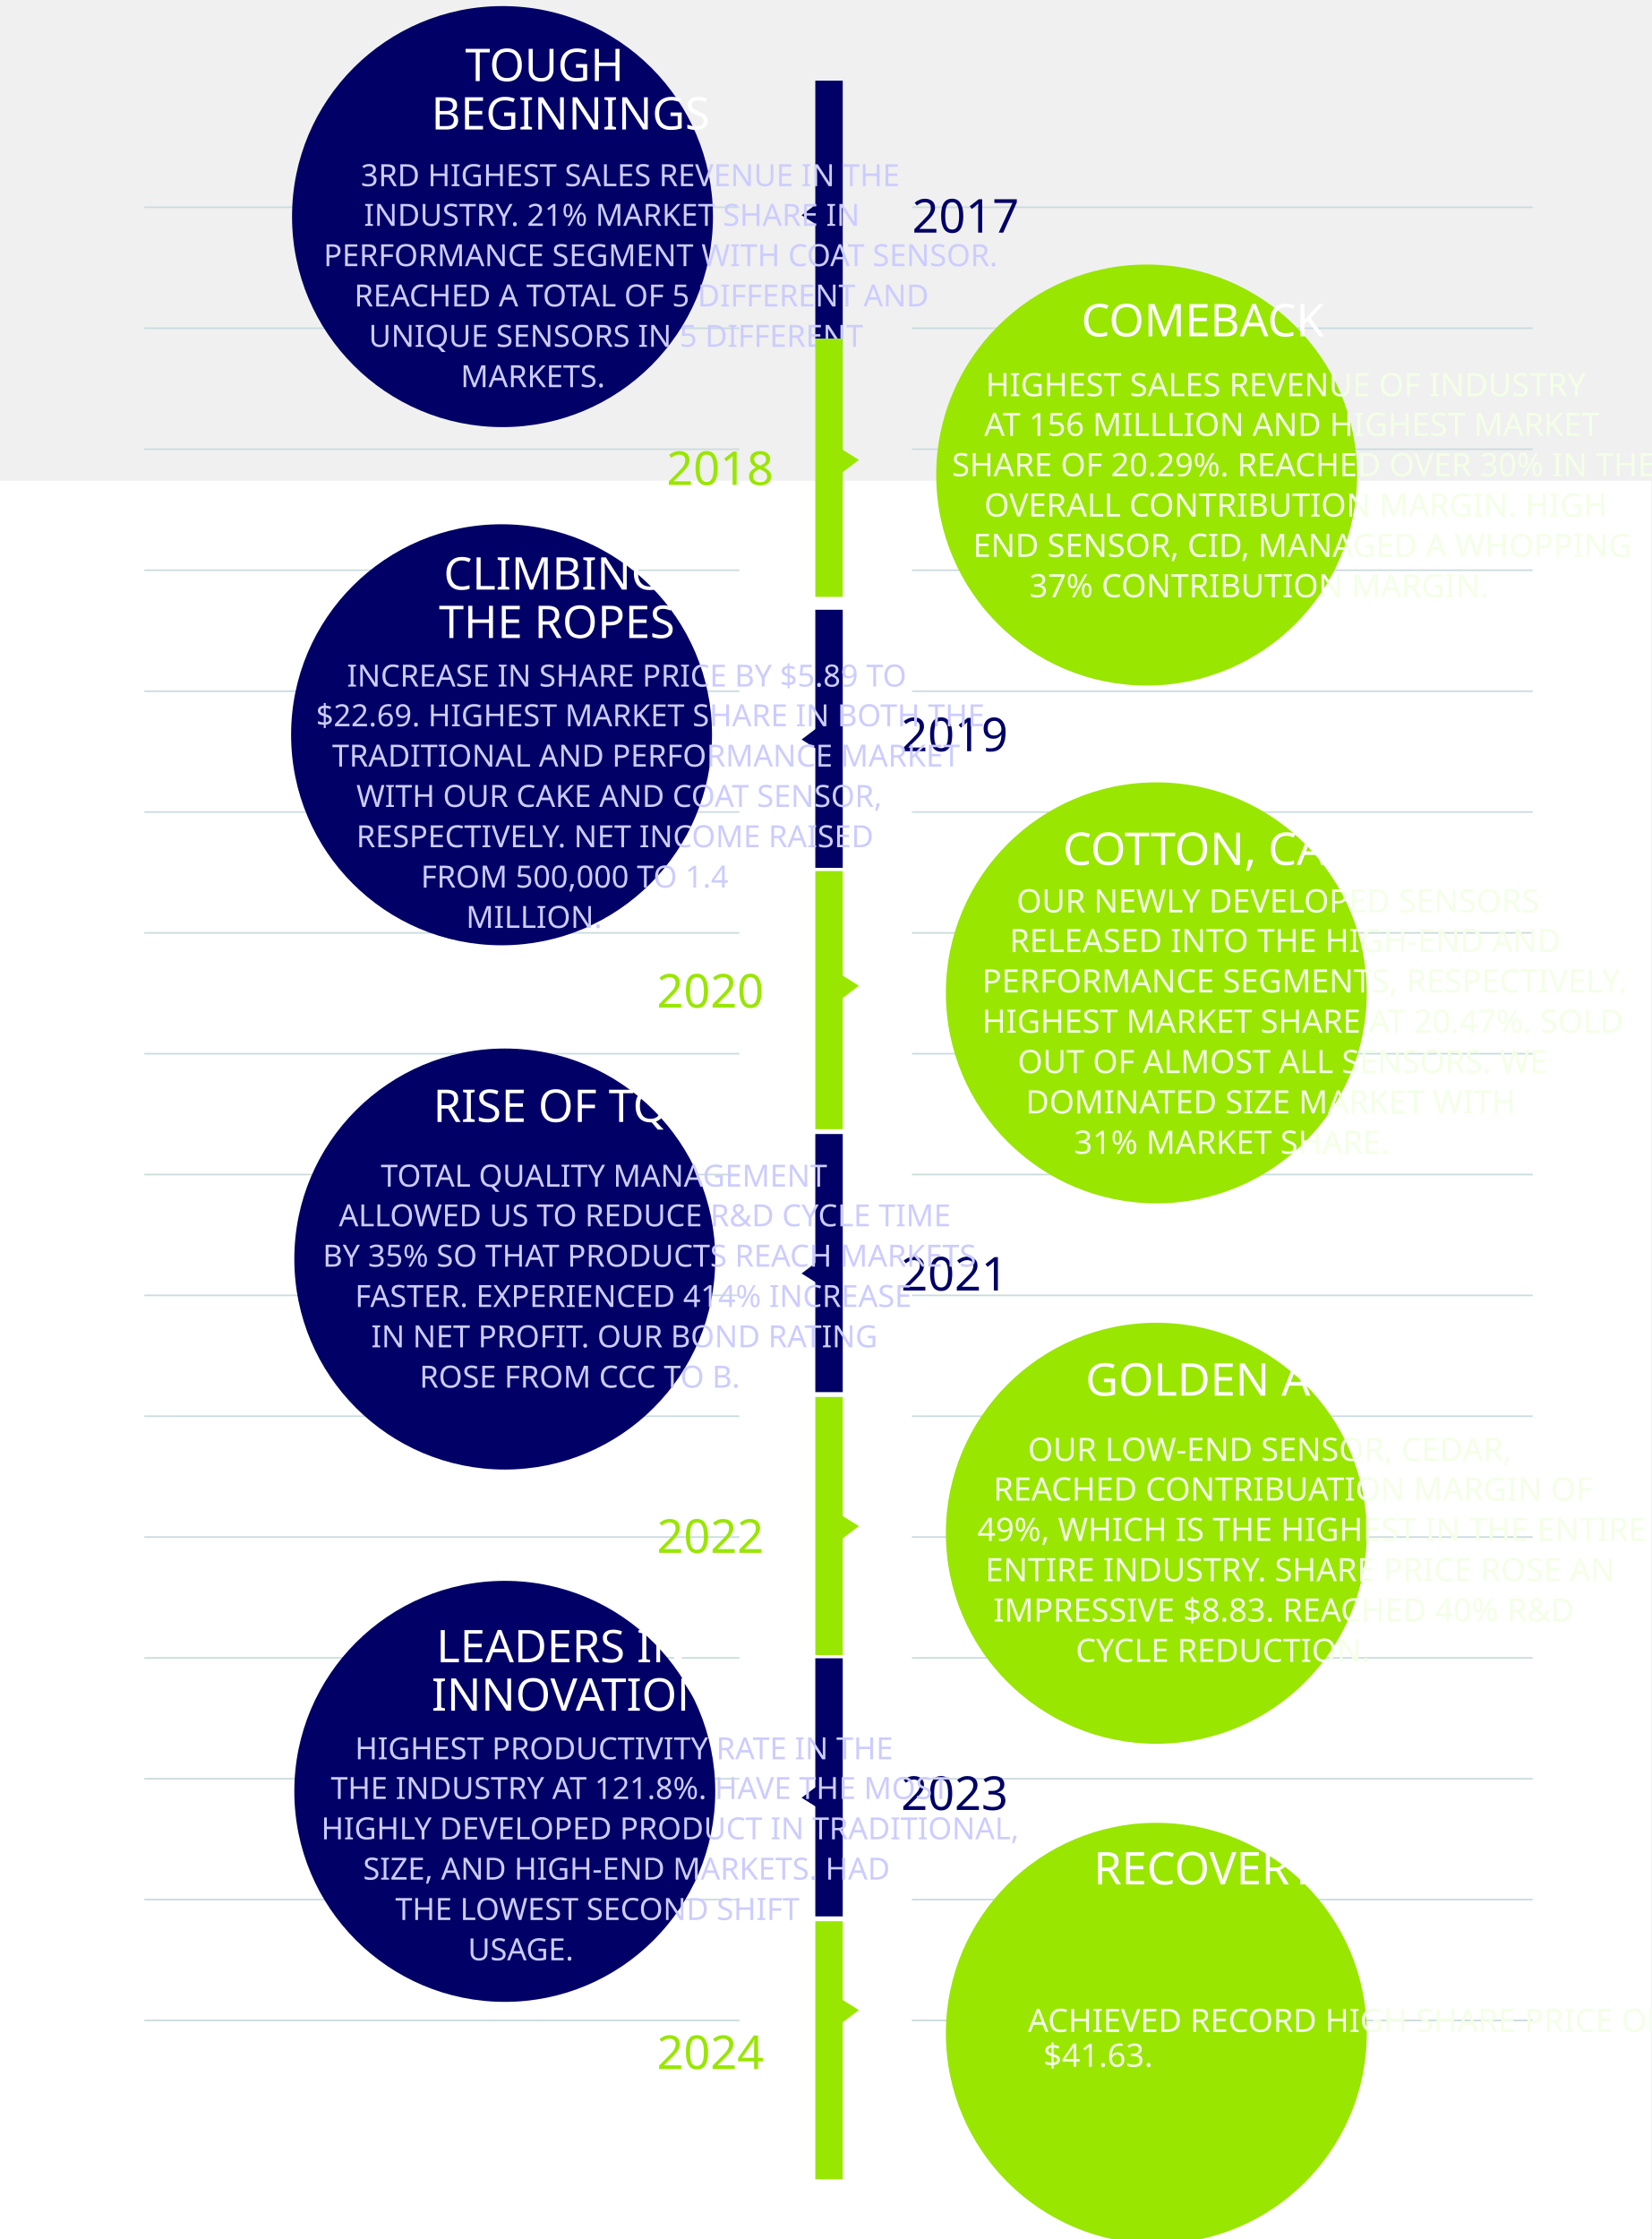
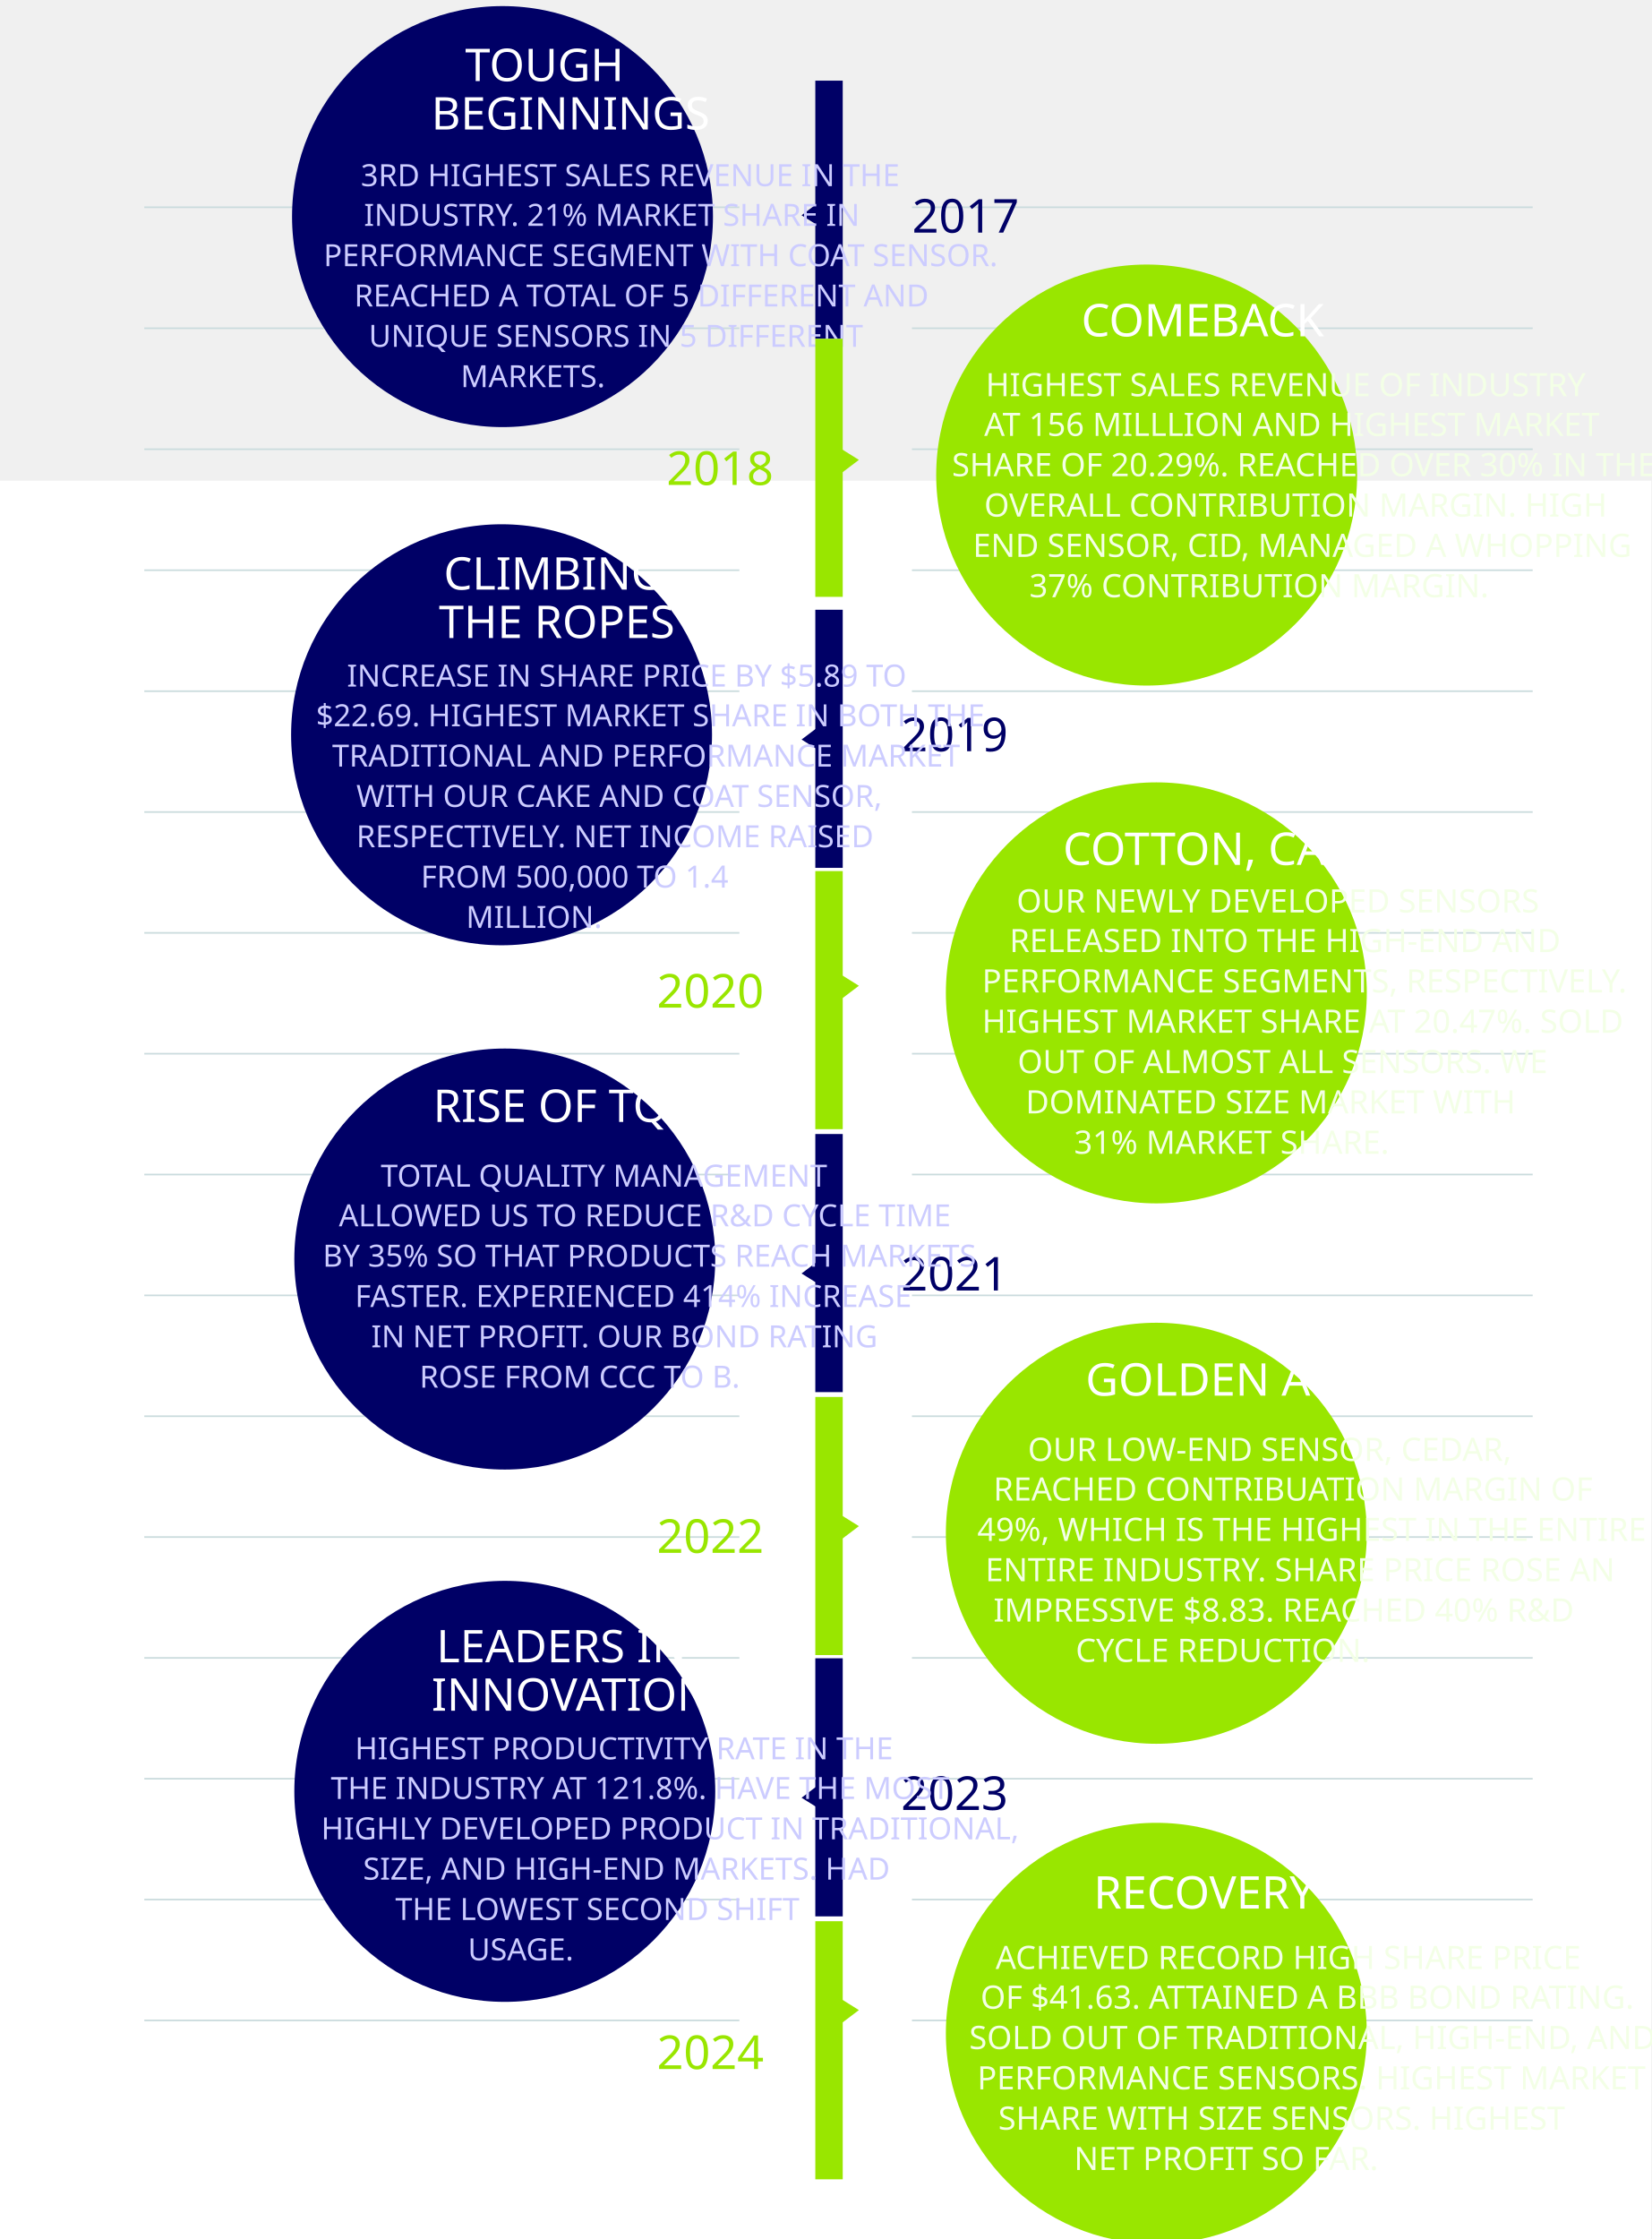
<svg xmlns="http://www.w3.org/2000/svg" version="1.1" id="InteractiveSVG" x="0px" y="0px" width="1024px" height="1388px" viewBox="0 0 1024 1388" enable-background="new 0 0 1024 1388" xml:space="preserve">
  <g id="background">
    <rect y="297.986" fill="#ffffff" width="1023.91" height="1090" />
    <g>
      <line fill="none" stroke="#CADBDD" stroke-miterlimit="10" x1="950.369" y1="1252.486" x2="565.455" y2="1252.486" />
      <line fill="none" stroke="#CADBDD" stroke-miterlimit="10" x1="950.369" y1="1177.577" x2="565.455" y2="1177.577" />
      <line fill="none" stroke="#CADBDD" stroke-miterlimit="10" x1="950.369" y1="1102.668" x2="565.455" y2="1102.668" />
      <line fill="none" stroke="#CADBDD" stroke-miterlimit="10" x1="950.369" y1="1027.758" x2="565.455" y2="1027.758" />
      <line fill="none" stroke="#CADBDD" stroke-miterlimit="10" x1="950.369" y1="952.85" x2="565.455" y2="952.85" />
      <line fill="none" stroke="#CADBDD" stroke-miterlimit="10" x1="950.369" y1="877.94" x2="565.455" y2="877.94" />
      <line fill="none" stroke="#CADBDD" stroke-miterlimit="10" x1="950.369" y1="803.031" x2="565.455" y2="803.031" />
      <line fill="none" stroke="#CADBDD" stroke-miterlimit="10" x1="950.369" y1="728.123" x2="565.455" y2="728.122" />
      <line fill="none" stroke="#CADBDD" stroke-miterlimit="10" x1="950.369" y1="653.214" x2="565.455" y2="653.214" />
      <line fill="none" stroke="#CADBDD" stroke-miterlimit="10" x1="950.369" y1="578.305" x2="565.455" y2="578.305" />
      <line fill="none" stroke="#CADBDD" stroke-miterlimit="10" x1="950.369" y1="503.396" x2="565.455" y2="503.396" />
      <line fill="none" stroke="#CADBDD" stroke-miterlimit="10" x1="950.369" y1="428.486" x2="565.455" y2="428.486" />
      <line fill="none" stroke="#CADBDD" stroke-miterlimit="10" x1="950.369" y1="353.486" x2="565.455" y2="353.486" />
      <line fill="none" stroke="#CADBDD" stroke-miterlimit="10" x1="950.369" y1="278.486" x2="565.455" y2="278.486" />
      <line fill="none" stroke="#CADBDD" stroke-miterlimit="10" x1="950.369" y1="203.486" x2="565.455" y2="203.486" />
      <line fill="none" stroke="#CADBDD" stroke-miterlimit="10" x1="950.369" y1="128.486" x2="565.455" y2="128.486" />
    </g>
    <g>
      <line fill="none" stroke="#CADBDD" stroke-miterlimit="10" x1="458.454" y1="1252.486" x2="89.467" y2="1252.486" />
      <line fill="none" stroke="#CADBDD" stroke-miterlimit="10" x1="458.454" y1="1177.577" x2="89.467" y2="1177.577" />
      <line fill="none" stroke="#CADBDD" stroke-miterlimit="10" x1="458.454" y1="1102.668" x2="89.467" y2="1102.668" />
      <line fill="none" stroke="#CADBDD" stroke-miterlimit="10" x1="458.454" y1="1027.758" x2="89.467" y2="1027.758" />
      <line fill="none" stroke="#CADBDD" stroke-miterlimit="10" x1="458.454" y1="952.85" x2="89.467" y2="952.85" />
      <line fill="none" stroke="#CADBDD" stroke-miterlimit="10" x1="458.454" y1="877.94" x2="89.467" y2="877.94" />
      <line fill="none" stroke="#CADBDD" stroke-miterlimit="10" x1="458.454" y1="803.031" x2="89.467" y2="803.031" />
      <line fill="none" stroke="#CADBDD" stroke-miterlimit="10" x1="458.454" y1="728.122" x2="89.467" y2="728.122" />
      <line fill="none" stroke="#CADBDD" stroke-miterlimit="10" x1="458.454" y1="653.214" x2="89.467" y2="653.214" />
      <line fill="none" stroke="#CADBDD" stroke-miterlimit="10" x1="458.454" y1="578.305" x2="89.467" y2="578.305" />
      <line fill="none" stroke="#CADBDD" stroke-miterlimit="10" x1="458.454" y1="503.396" x2="89.467" y2="503.396" />
      <line fill="none" stroke="#CADBDD" stroke-miterlimit="10" x1="458.454" y1="428.486" x2="89.467" y2="428.486" />
      <line fill="none" stroke="#CADBDD" stroke-miterlimit="10" x1="458.454" y1="353.486" x2="89.467" y2="353.486" />
      <line fill="none" stroke="#CADBDD" stroke-miterlimit="10" x1="458.454" y1="278.486" x2="89.467" y2="278.486" />
      <line fill="none" stroke="#CADBDD" stroke-miterlimit="10" x1="458.454" y1="203.486" x2="89.467" y2="203.486" />
      <line fill="none" stroke="#CADBDD" stroke-miterlimit="10" x1="458.454" y1="128.486" x2="89.467" y2="128.486" />
    </g>
  </g>
  <g id="timeline">
    <g id="one">
      <rect x="505.545" y="50" fill="#000066" width="17" height="160" />
      <polyline fill="#000066" points="509.334,124.132 497.023,133.456 514.566,144.415   " />
      <g>
        <text transform="matrix(1 0 0 1 565.5449 144.2139)" fill="#000066" font-family="'LeagueGothic'" font-size="29">2017</text>
      </g>
      <g id="one-badge">
        <circle fill="#000066" cx="311.581" cy="134.273" r="130.5" />
        <g id="one-title">
          <text transform="matrix(1 0 0 1 288.416 50.2793)" fill="#FFFFFF" font-family="'LeagueGothic'" font-size="28">TOUGH</text>
          <text transform="matrix(1 0 0 1 267.416 80.2793)" fill="#FFFFFF" font-family="'LeagueGothic'" font-size="28">BEGINNINGS</text>
        </g>
        <g id="one-details">
          <rect x="219.11" y="530.174" fill="none" width="187" height="68" />
          <text transform="matrix(1 0 0 1 223.7134 115.4023)" fill="#ccccff" font-family="'LeagueGothic'" font-size="19">3RD HIGHEST SALES REVENUE IN THE</text>
          <text transform="matrix(1 0 0 1 225.6372 140.0039)" fill="#ccccff" font-family="'LeagueGothic'" font-size="19">INDUSTRY. 21% MARKET SHARE IN </text>
          <text transform="matrix(1 0 0 1 200.6372 165.0039)" fill="#ccccff" font-family="'LeagueGothic'" font-size="19">PERFORMANCE SEGMENT WITH COAT SENSOR.</text>
          <text transform="matrix(1 0 0 1 219.6372 190.0039)" fill="#ccccff" font-family="'LeagueGothic'" font-size="19">REACHED A TOTAL OF 5 DIFFERENT AND </text>
          <text transform="matrix(1 0 0 1 228.6372 215.0039)" fill="#ccccff" font-family="'LeagueGothic'" font-size="19">UNIQUE SENSORS IN 5 DIFFERENT</text>
          <text transform="matrix(1 0 0 1 285.6372 240.0039)" fill="#ccccff" font-family="'LeagueGothic'" font-size="19">MARKETS. </text>
        </g>
      </g>
    </g>
    <g id="two">
      <rect x="505.545" y="210" fill="#99e600" width="17" height="160" />
      <polyline fill="#99e600" points="520.256,294.415 532.566,285.092 515.023,274.132   " />
      <text transform="matrix(1 0 0 1 413.2793 300.6328)" fill="#99e600" font-family="'LeagueGothic'" font-size="29">2018</text>
      <g id="two-badge">
        <circle fill="#99e600" cx="711" cy="294.5" r="130.5" />
        <g id="two-title">
          <text transform="matrix(1 0 0 1 670.4639 208.5059)" fill="#FFFFFF" font-family="'LeagueGothic'" font-size="28">COMEBACK</text>
        </g>
        <g id="two-details">
          <rect x="616.468" y="650.4" fill="none" width="187" height="68" />
          <text transform="matrix(1 0 0 1 611.1738 245.6289)" fill="#f3ffe6" font-family="'LeagueGothic'" font-size="20">HIGHEST SALES REVENUE OF INDUSTRY </text>
          <text transform="matrix(1 0 0 1 610.2568 270.2305)" fill="#f3ffe6" font-family="'LeagueGothic'" font-size="20">AT 156 MILLLION AND HIGHEST MARKET </text>
          <text transform="matrix(1 0 0 1 590.2568 295.2305)" fill="#f3ffe6" font-family="'LeagueGothic'" font-size="20">SHARE OF 20.29%. REACHED OVER 30% IN THE</text>
          <text transform="matrix(1 0 0 1 610.2568 320.2305)" fill="#f3ffe6" font-family="'LeagueGothic'" font-size="20">OVERALL CONTRIBUTION MARGIN. HIGH</text>
          <text transform="matrix(1 0 0 1 603.2568 345.2305)" fill="#f3ffe6" font-family="'LeagueGothic'" font-size="20">END SENSOR, CID, MANAGED A WHOPPING </text>
          <text transform="matrix(1 0 0 1 638.2568 370.2305)" fill="#f3ffe6" font-family="'LeagueGothic'" font-size="20">37% CONTRIBUTION MARGIN. </text>
        </g>
      </g>
    </g>
    <g id="three">
      <rect x="505.545" y="378" fill="#000066" width="17" height="160" />
      <polyline fill="#000066" points="509.334,449.133 497.023,458.455 514.566,469.415   " />
      <text transform="matrix(1 0 0 1 558.6953 465.7109)" fill="#000066" font-family="'LeagueGothic'" font-size="29">2019</text>
      <g id="three-badge">
        <circle fill="#000066" cx="311" cy="455.5" r="130.5" />
        <g id="three-title">
          <text transform="matrix(1 0 0 1 275.0991 365.5059)" fill="#FFFFFF" font-family="'LeagueGothic'" font-size="28">CLIMBING</text>
          <text transform="matrix(1 0 0 1 272.0991 395.5059)" fill="#FFFFFF" font-family="'LeagueGothic'" font-size="28">THE ROPES</text>
        </g>
        <g id="three-details">
          <rect x="215.893" y="818.4" fill="none" width="187" height="68" />
          <text transform="matrix(1 0 0 1 215.1045 425.6289)" fill="#ccccff" font-family="'LeagueGothic'" font-size="19">INCREASE IN SHARE PRICE BY $5.89 TO</text>
          <text transform="matrix(1 0 0 1 195.9507 450.2305)" fill="#ccccff" font-family="'LeagueGothic'" font-size="19">$22.69. HIGHEST MARKET SHARE IN BOTH THE</text>
          <text transform="matrix(1 0 0 1 205.9507 475.2305)" fill="#ccccff" font-family="'LeagueGothic'" font-size="19">TRADITIONAL AND PERFORMANCE MARKET</text>
          <text transform="matrix(1 0 0 1 220.9507 500.2305)" fill="#ccccff" font-family="'LeagueGothic'" font-size="19">WITH OUR CAKE AND COAT SENSOR,</text>
          <text transform="matrix(1 0 0 1 220.9507 525.2305)" fill="#ccccff" font-family="'LeagueGothic'" font-size="19">RESPECTIVELY. NET INCOME RAISED</text>
          <text transform="matrix(1 0 0 1 260.9507 550.2305)" fill="#ccccff" font-family="'LeagueGothic'" font-size="19">FROM 500,000 TO 1.4</text>
          <text transform="matrix(1 0 0 1 288.9507 575.2305)" fill="#ccccff" font-family="'LeagueGothic'" font-size="19">MILLION.</text>
        </g>
      </g>
    </g>
    <g id="four">
      <rect x="505.545" y="540" fill="#99e600" width="17" height="160" />
      <polyline fill="#99e600" points="520.256,620.415 532.566,611.092 515.023,600.133   " />
      <text transform="matrix(1 0 0 1 407.2793 624.6328)" fill="#99e600" font-family="'LeagueGothic'" font-size="29">2020</text>
      <g id="four-badge">
        <circle fill="#99e600" cx="717" cy="615.5" r="130.5" />
        <g id="four-title">
          <text transform="matrix(1 0 0 1 659.0996 536.1816)" fill="#FFFFFF" font-family="'LeagueGothic'" font-size="28">COTTON, CANDY</text>
        </g>
        <g id="four-details">
          <rect x="622.892" y="1046.4" fill="none" width="187" height="68" />
          <text transform="matrix(1 0 0 1 630.332 565.6289)" fill="#f3ffe6" font-family="'LeagueGothic'" font-size="20">OUR NEWLY DEVELOPED SENSORS </text>
          <text transform="matrix(1 0 0 1 625.9707 590.2305)" fill="#f3ffe6" font-family="'LeagueGothic'" font-size="20">RELEASED INTO THE HIGH-END AND</text>
          <text transform="matrix(1 0 0 1 608.9707 615.2305)" fill="#f3ffe6" font-family="'LeagueGothic'" font-size="20">PERFORMANCE SEGMENTS, RESPECTIVELY.</text>
          <text transform="matrix(1 0 0 1 608.9707 640.2305)" fill="#f3ffe6" font-family="'LeagueGothic'" font-size="20">HIGHEST MARKET SHARE AT 20.47%. SOLD</text>
          <text transform="matrix(1 0 0 1 630.9707 665.2305)" fill="#f3ffe6" font-family="'LeagueGothic'" font-size="20">OUT OF ALMOST ALL SENSORS. WE</text>
          <text transform="matrix(1 0 0 1 635.9707 690.2305)" fill="#f3ffe6" font-family="'LeagueGothic'" font-size="20">DOMINATED SIZE MARKET WITH</text>
          <text transform="matrix(1 0 0 1 665.9707 715.2305)" fill="#f3ffe6" font-family="'LeagueGothic'" font-size="20">31% MARKET SHARE.</text>
        </g>
      </g>
    </g>
    <g id="five">
      <rect x="505.545" y="703" fill="#000066" width="17" height="160" />
      <polyline fill="#000066" points="509.334,780.133 497.023,789.455 514.566,800.415   " />
      <text transform="matrix(1 0 0 1 558.6953 800.0137)" fill="#000066" font-family="'LeagueGothic'" font-size="29">2021</text>
      <g id="five-badge">
        <circle fill="#000066" cx="313" cy="780.5" r="130.5" />
        <g id="five-title">
          <text transform="matrix(1 0 0 1 268.5708 695.5059)" fill="#FFFFFF" font-family="'LeagueGothic'" font-size="28">RISE OF TQM</text>
        </g>
        <g id="five-details">
          <rect x="217.893" y="1236.4" fill="none" width="187" height="68" />
          <text transform="matrix(1 0 0 1 236.0879 735.6289)" fill="#ccccff" font-family="'LeagueGothic'" font-size="19">TOTAL QUALITY MANAGEMENT</text>
          <text transform="matrix(1 0 0 1 210.1099 760.2305)" fill="#ccccff" font-family="'LeagueGothic'" font-size="19">ALLOWED US TO REDUCE R&amp;D CYCLE TIME</text>
          <text transform="matrix(1 0 0 1 200.1099 785.2305)" fill="#ccccff" font-family="'LeagueGothic'" font-size="19">BY 35% SO THAT PRODUCTS REACH MARKETS</text>
          <text transform="matrix(1 0 0 1 220.1099 810.2305)" fill="#ccccff" font-family="'LeagueGothic'" font-size="19">FASTER. EXPERIENCED 414% INCREASE</text>
          <text transform="matrix(1 0 0 1 230.1099 835.2305)" fill="#ccccff" font-family="'LeagueGothic'" font-size="19">IN NET PROFIT. OUR BOND RATING</text>
          <text transform="matrix(1 0 0 1 260.1099 860.2305)" fill="#ccccff" font-family="'LeagueGothic'" font-size="19">ROSE FROM CCC TO B.</text>
        </g>
      </g>
    </g>
    <g id="six">
      <rect x="505.545" y="866" fill="#99e600" width="17" height="160" />
      <polyline fill="#99e600" points="520.256,955.415 532.566,946.092 515.023,935.133   " />
      <text transform="matrix(1 0 0 1 407.2793 962.6328)" fill="#99e600" font-family="'LeagueGothic'" font-size="29">2022</text>
      <g id="six-badge">
        <circle fill="#99e600" cx="717" cy="950.5" r="130.5" />
        <g id="six-title">
          <text transform="matrix(1 0 0 1 673.0996 865.1816)" fill="#FFFFFF" font-family="'LeagueGothic'" font-size="28">GOLDEN AGE</text>
        </g>
        <g id="six-details">
          <rect x="622.892" y="1046.4" fill="none" width="187" height="68" />
          <text transform="matrix(1 0 0 1 637.332 905.6289)" fill="#f3ffe6" font-family="'LeagueGothic'" font-size="20">OUR LOW-END SENSOR, CEDAR, </text>
          <text transform="matrix(1 0 0 1 615.9707 930.2305)" fill="#f3ffe6" font-family="'LeagueGothic'" font-size="20">REACHED CONTRIBUATION MARGIN OF</text>
          <text transform="matrix(1 0 0 1 605.9707 955.2305)" fill="#f3ffe6" font-family="'LeagueGothic'" font-size="20">49%, WHICH IS THE HIGHEST IN THE ENTIRE</text>
          <text transform="matrix(1 0 0 1 610.9707 980.2305)" fill="#f3ffe6" font-family="'LeagueGothic'" font-size="20">ENTIRE INDUSTRY. SHARE PRICE ROSE AN</text>
          <text transform="matrix(1 0 0 1 615.9707 1005.231)" fill="#f3ffe6" font-family="'LeagueGothic'" font-size="20">IMPRESSIVE $8.83. REACHED 40% R&amp;D</text>
          <text transform="matrix(1 0 0 1 666.9707 1030.23)" fill="#f3ffe6" font-family="'LeagueGothic'" font-size="20">CYCLE REDUCTION.</text>
        </g>
      </g>
    </g>
    <g id="seven">
      <rect x="505.545" y="1028" fill="#000066" width="17" height="160" />
      <polyline fill="#000066" points="509.334,1105.133 497.023,1114.455 514.566,1125.415   " />
      <text transform="matrix(1 0 0 1 558.6953 1122.014)" fill="#000066" font-family="'LeagueGothic'" font-size="29">2023</text>
      <g id="seven-badge">
        <circle fill="#000066" cx="313" cy="1110.5" r="130.5" />
        <g id="seven-title">
          <text transform="matrix(1 0 0 1 270.5708 1030.506)" fill="#FFFFFF" font-family="'LeagueGothic'" font-size="28">LEADERS IN</text>
          <text transform="matrix(1 0 0 1 267.5708 1060.506)" fill="#FFFFFF" font-family="'LeagueGothic'" font-size="28">INNOVATION</text>
        </g>
        <g id="seven-details">
          <rect x="217.893" y="1236.4" fill="none" width="187" height="68" />
          <text transform="matrix(1 0 0 1 220.0879 1090.629)" fill="#ccccff" font-family="'LeagueGothic'" font-size="19">HIGHEST PRODUCTIVITY RATE IN THE</text>
          <text transform="matrix(1 0 0 1 205.1099 1115.23)" fill="#ccccff" font-family="'LeagueGothic'" font-size="19">THE INDUSTRY AT 121.8%. HAVE THE MOST</text>
          <text transform="matrix(1 0 0 1 199.1099 1140.23)" fill="#ccccff" font-family="'LeagueGothic'" font-size="19">HIGHLY DEVELOPED PRODUCT IN TRADITIONAL,</text>
          <text transform="matrix(1 0 0 1 225.1099 1165.23)" fill="#ccccff" font-family="'LeagueGothic'" font-size="19">SIZE, AND HIGH-END MARKETS. HAD</text>
          <text transform="matrix(1 0 0 1 245.1099 1190.23)" fill="#ccccff" font-family="'LeagueGothic'" font-size="19">THE LOWEST SECOND SHIFT</text>
          <text transform="matrix(1 0 0 1 290.1099 1215.23)" fill="#ccccff" font-family="'LeagueGothic'" font-size="19">USAGE.</text>
        </g>
      </g>
    </g>
    <g id="eight">
      <rect x="505.545" y="1191" fill="#99e600" width="17" height="160" />
      <polyline fill="#99e600" points="520.256,1255.415 532.566,1246.092 515.023,1235.133   " />
      <text transform="matrix(1 0 0 1 407.2793 1282.633)" fill="#99e600" font-family="'LeagueGothic'" font-size="29">2024</text>
      <g id="eight-badge">
        <circle fill="#99e600" cx="717" cy="1260.5" r="130.5" />
        <g id="eight-title">
-           <text transform="matrix(1 0 0 1 678.0996 1168.182)" fill="#FFFFFF" font-family="'LeagueGothic'" font-size="28">RECOVERY</text>
+           <text transform="matrix(1 0 0 1 678.0996 1183.182)" fill="#FFFFFF" font-family="'LeagueGothic'" font-size="28">RECOVERY</text>
        </g>
        <g id="eight-details">
          <rect x="622.892" y="1046.4" fill="none" width="187" height="68" />
-           <text transform="matrix(1 0 0 1 637.332 1259.629)" fill="#f3ffe6" font-family="'LeagueGothic'" font-size="20">ACHIEVED RECORD HIGH SHARE PRICE OF</text>
-           <text transform="matrix(1 0 0 1 646.9707 1281.23)" fill="#f3ffe6" font-family="'LeagueGothic'" font-size="20">$41.63.</text>
+           <text transform="matrix(1 0 0 1 617.332 1220.629)" fill="#f3ffe6" font-family="'LeagueGothic'" font-size="20">ACHIEVED RECORD HIGH SHARE PRICE</text>
+           <text transform="matrix(1 0 0 1 607.9707 1245.23)" fill="#f3ffe6" font-family="'LeagueGothic'" font-size="20">OF $41.63. ATTAINED A BBB BOND RATING.</text>
+           <text transform="matrix(1 0 0 1 600.9707 1270.23)" fill="#f3ffe6" font-family="'LeagueGothic'" font-size="20">SOLD OUT OF TRADITIONAL, HIGH-END, AND</text>
+           <text transform="matrix(1 0 0 1 605.9707 1295.23)" fill="#f3ffe6" font-family="'LeagueGothic'" font-size="20">PERFORMANCE SENSORS. HIGHEST MARKET</text>
+           <text transform="matrix(1 0 0 1 618.9707 1320.23)" fill="#f3ffe6" font-family="'LeagueGothic'" font-size="20">SHARE WITH SIZE SENSORS. HIGHEST </text>
+           <text transform="matrix(1 0 0 1 665.9707 1345.23)" fill="#f3ffe6" font-family="'LeagueGothic'" font-size="20">NET PROFIT SO FAR. </text>
        </g>
      </g>
    </g>
  </g>
</svg>
